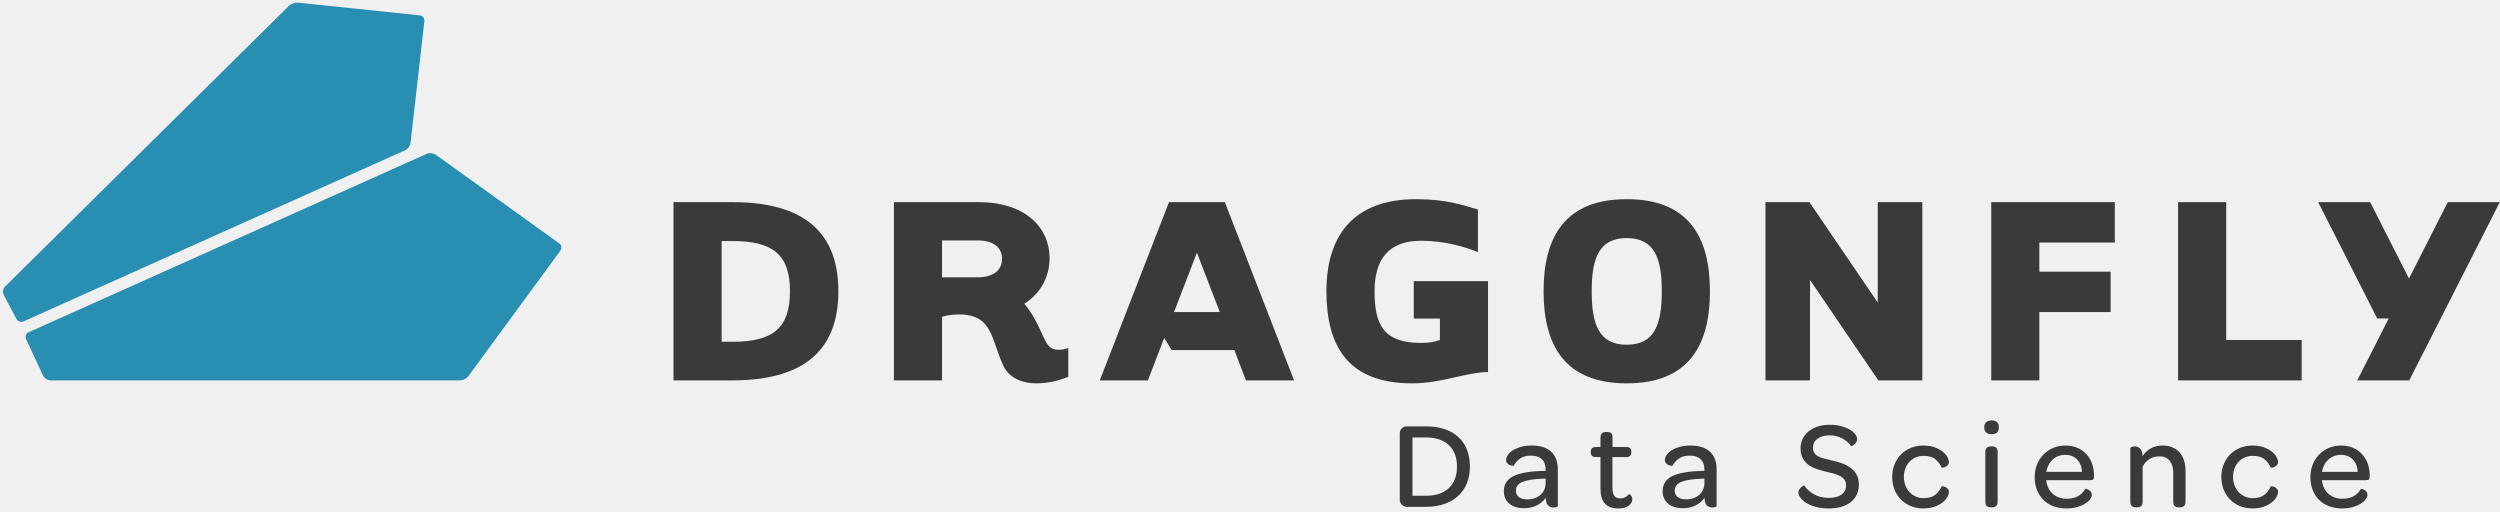
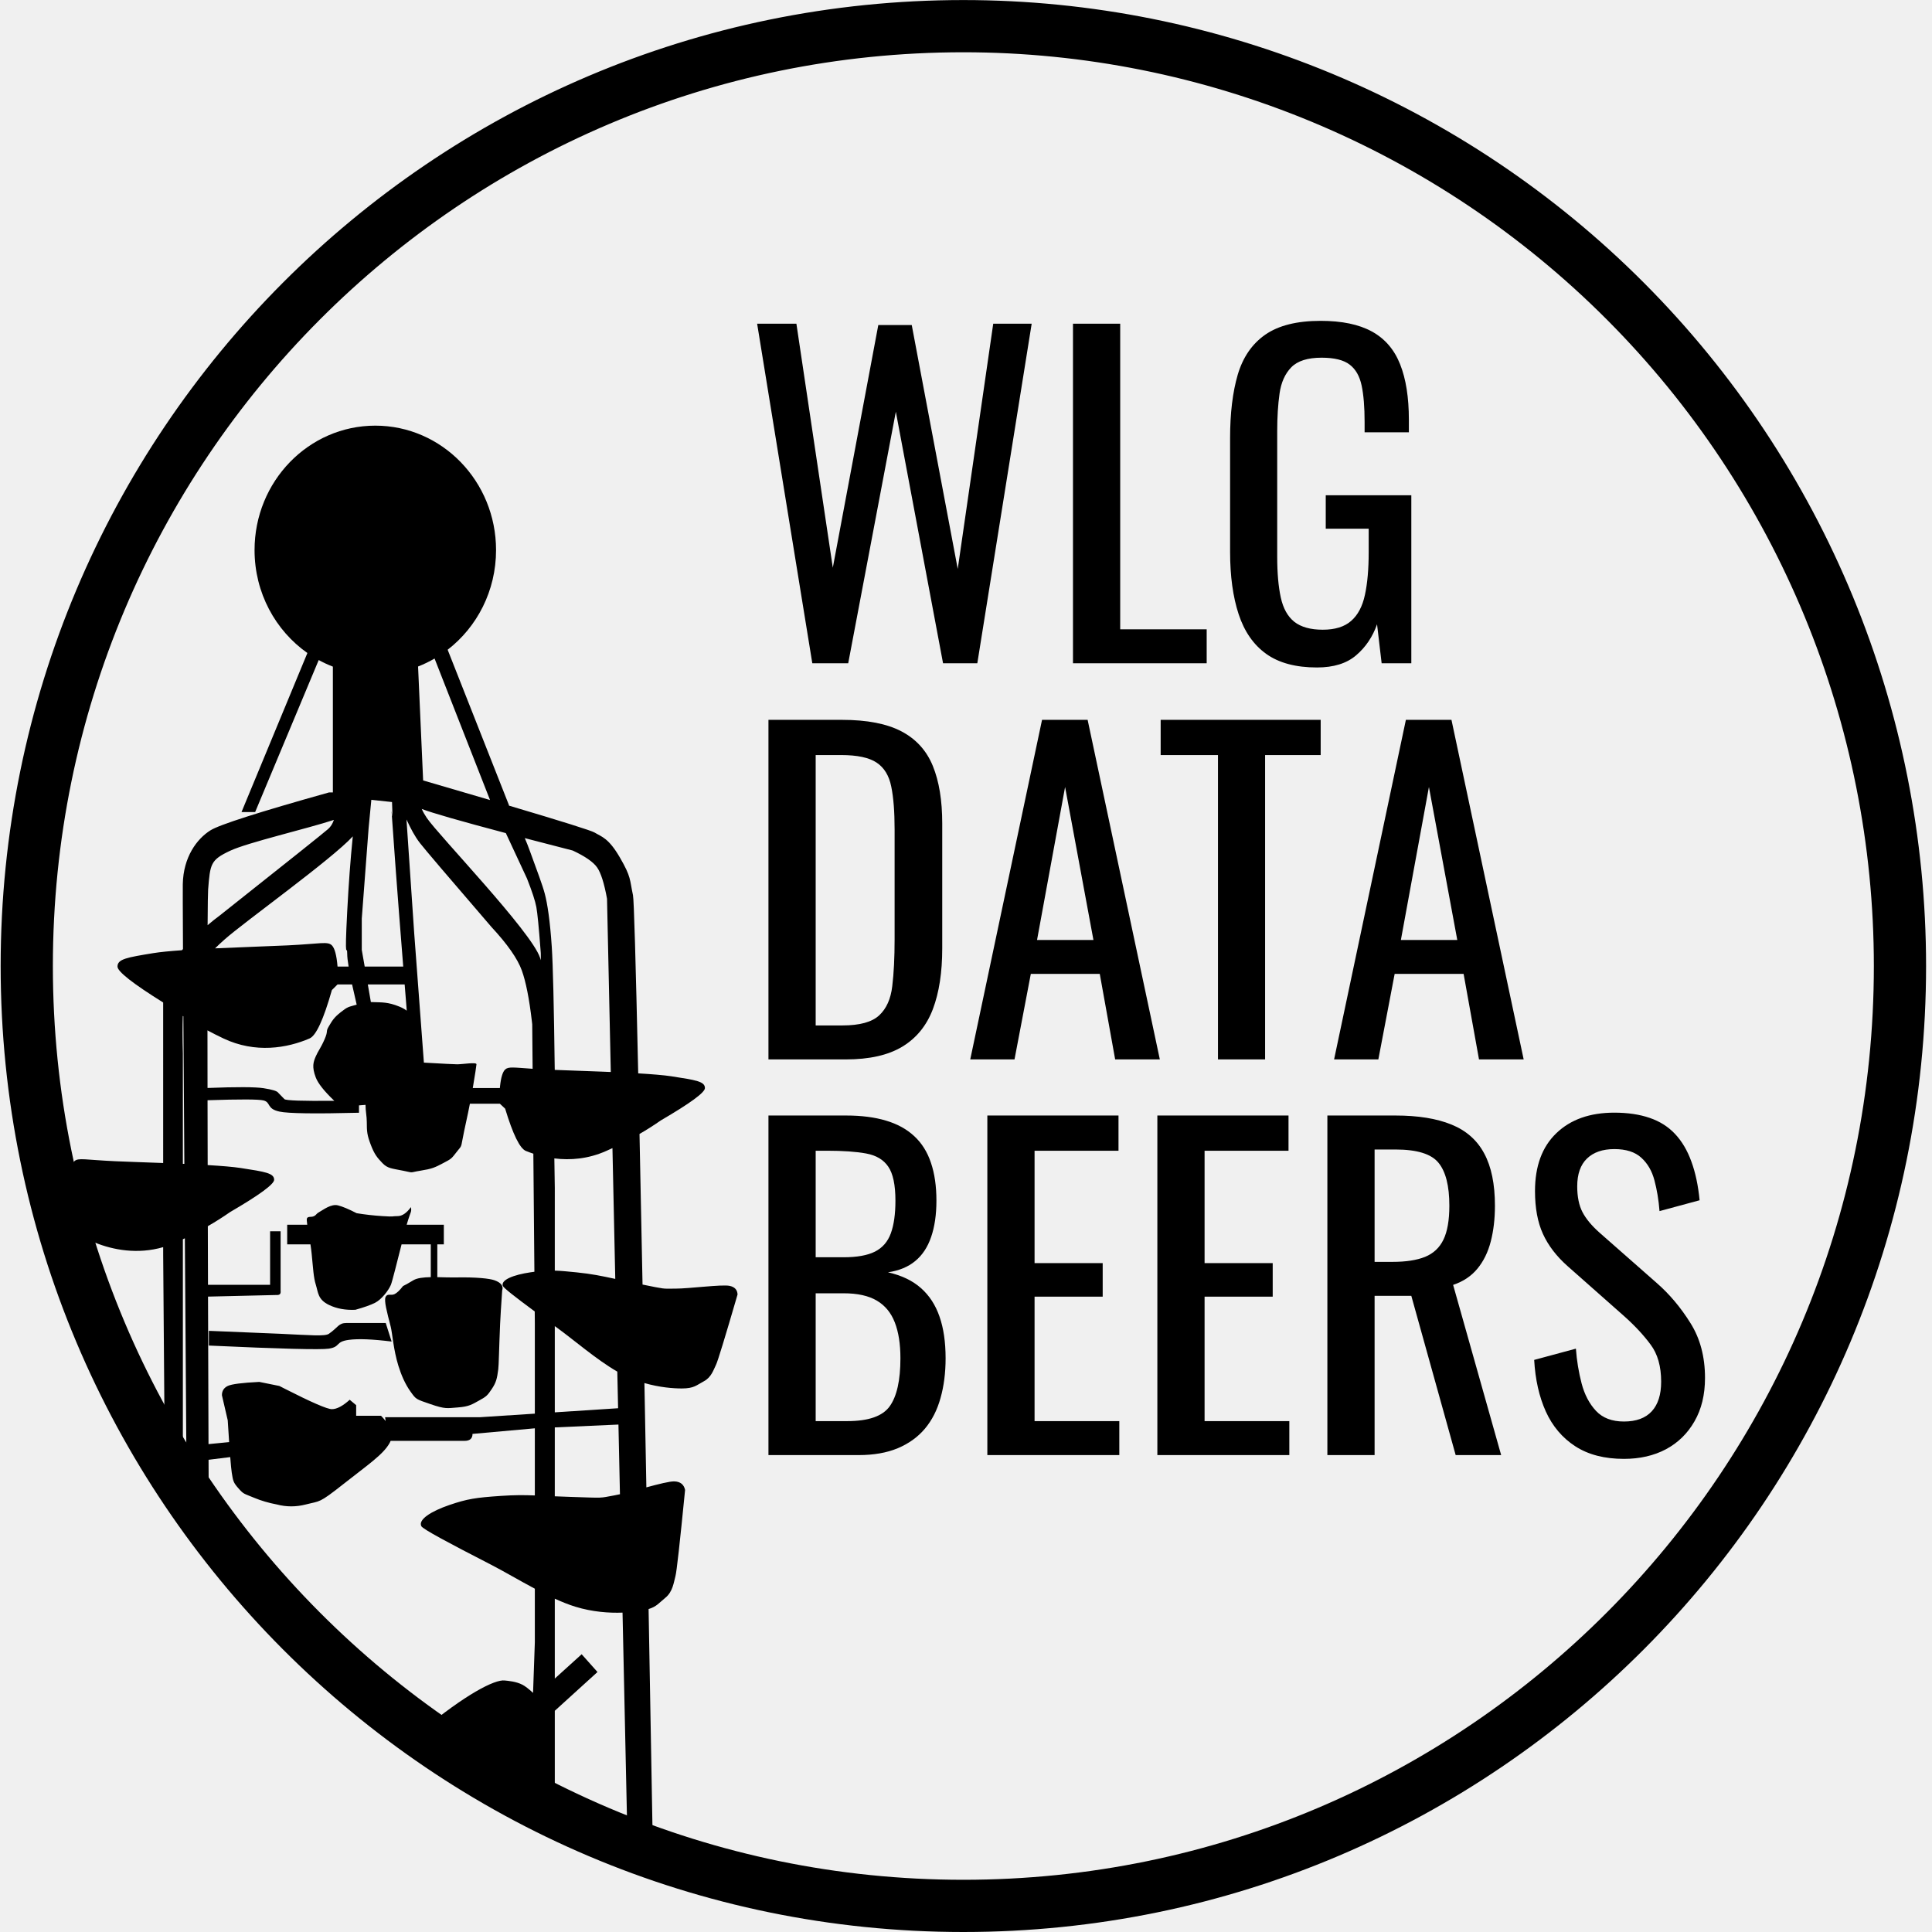
- <svg xmlns="http://www.w3.org/2000/svg" width="699" height="143">
-   <g fill="none" fill-rule="evenodd">
-     <path d="M398.678 138.616c2.758 0 4.896-.711 6.415-2.137 1.518-1.425 2.277-3.436 2.277-6.033 0-2.573-.759-4.572-2.277-5.998-1.519-1.425-3.645-2.137-6.379-2.137h-3.79v16.305h3.754zm-6.727 2.505a1.933 1.933 0 01-.574-1.392v-18.497c0-.602.185-1.088.556-1.459a1.843 1.843 0 011.357-.557h5.492c1.924 0 3.64.256 5.147.766 1.506.51 2.781 1.245 3.824 2.206 1.043.963 1.843 2.134 2.399 3.512.556 1.38.834 2.95.834 4.712 0 1.761-.284 3.338-.852 4.728a9.7 9.7 0 01-2.451 3.547c-1.066.973-2.364 1.72-3.894 2.242-1.53.521-3.256.782-5.18.782h-5.25a1.887 1.887 0 01-1.408-.59zm35.063-1.496c.742 0 1.431-.11 2.069-.33a4.738 4.738 0 001.634-.939 4.303 4.303 0 001.443-3.25v-1.287l-.939.035c-2.457.093-4.3.389-5.528.887-1.229.498-1.842 1.316-1.842 2.45 0 .742.277 1.333.834 1.774.556.441 1.332.66 2.329.66zm5.146-8.309c0-1.275-.354-2.248-1.06-2.921-.708-.672-1.734-1.008-3.077-1.008-1.275 0-2.295.284-3.06.851-.765.569-1.345 1.235-1.738 1.999-.441-.021-.795-.085-1.061-.19a2.009 2.009 0 01-.73-.505c-.22-.23-.331-.557-.331-.972 0-.394.151-.83.452-1.305.301-.474.753-.91 1.357-1.304.602-.394 1.349-.723 2.242-.991.892-.266 1.929-.399 3.112-.399 2.387 0 4.201.579 5.441 1.739 1.24 1.159 1.86 2.803 1.86 4.935v10.258c0 .092-.127.18-.382.26a2.873 2.873 0 01-.869.122c-.604 0-1.102-.191-1.496-.574-.394-.382-.603-1.094-.626-2.137-.625.903-1.46 1.617-2.503 2.137-1.042.521-2.214.782-3.511.782-1.808 0-3.211-.434-4.207-1.302-.997-.87-1.495-2.023-1.495-3.46 0-1.947.922-3.361 2.763-4.243 1.843-.88 4.665-1.354 8.467-1.425h.452v-.347zm14.116-3.512c-.534 0-.916-.109-1.148-.33-.231-.22-.347-.538-.347-.956v-.244c0-.417.116-.735.347-.956.232-.22.614-.329 1.148-.329h1.217v-2.574c0-.602.138-1.026.417-1.268.278-.245.649-.366 1.112-.366h.348c.464 0 .829.11 1.095.33.266.221.4.655.4 1.304v2.574h3.79c.533 0 .91.104 1.13.313.22.207.33.52.33.937v.244c0 .441-.116.771-.348.991-.232.221-.614.33-1.147.33h-3.789v8.448c0 1.043.167 1.821.504 2.331.335.51.909.764 1.72.764.534 0 .997-.11 1.391-.33.394-.22.719-.505.974-.852.023-.023.087-.011.191.034.104.047.214.128.331.244.115.116.219.273.313.47.091.197.138.434.138.712 0 .649-.336 1.235-1.008 1.756-.673.522-1.634.783-2.886.783-1.738 0-3.007-.47-3.806-1.409-.801-.939-1.2-2.312-1.2-4.119v-8.832h-1.217m25.137 11.821c.741 0 1.431-.11 2.068-.33a4.729 4.729 0 001.634-.939 4.302 4.302 0 001.443-3.25v-1.287l-.939.035c-2.457.093-4.299.389-5.527.887-1.229.498-1.843 1.316-1.843 2.45 0 .742.278 1.333.834 1.774.556.441 1.333.66 2.33.66zm5.145-8.309c0-1.275-.353-2.248-1.06-2.921-.707-.672-1.733-1.008-3.077-1.008-1.275 0-2.294.284-3.059.851-.765.569-1.345 1.235-1.739 1.999-.441-.021-.794-.085-1.06-.19a1.992 1.992 0 01-.73-.505c-.221-.23-.331-.557-.331-.972 0-.394.151-.83.452-1.305.301-.474.753-.91 1.356-1.304.603-.394 1.35-.723 2.243-.991.892-.266 1.929-.399 3.111-.399 2.387 0 4.202.579 5.442 1.739 1.239 1.159 1.86 2.803 1.86 4.935v10.258c0 .092-.128.18-.383.26a2.868 2.868 0 01-.869.122c-.603 0-1.101-.191-1.495-.574-.395-.382-.603-1.094-.626-2.137-.625.903-1.46 1.617-2.503 2.137-1.043.521-2.214.782-3.512.782-1.808 0-3.211-.434-4.207-1.302-.996-.87-1.494-2.023-1.494-3.46 0-1.947.921-3.361 2.763-4.243 1.843-.88 4.665-1.354 8.467-1.425h.451v-.347zm34.732 10.848c-1.343 0-2.542-.146-3.597-.436-1.055-.289-1.942-.66-2.66-1.112-.719-.451-1.263-.939-1.634-1.461-.371-.52-.556-1.013-.556-1.478 0-.299.08-.572.243-.816.162-.244.342-.452.539-.626.197-.173.382-.306.556-.4.174-.091.273-.115.296-.069.648.951 1.552 1.762 2.712 2.433 1.158.673 2.515 1.008 4.067 1.008 1.575 0 2.787-.306 3.635-.92.845-.615 1.269-1.478 1.269-2.59 0-.626-.151-1.148-.454-1.565-.3-.418-.711-.764-1.232-1.044a8.807 8.807 0 00-1.808-.695 46.067 46.067 0 00-2.14-.521 35.43 35.43 0 01-2.573-.731 7.936 7.936 0 01-2.276-1.146 5.73 5.73 0 01-1.618-1.861c-.416-.752-.625-1.697-.625-2.832 0-.951.196-1.826.591-2.626a6.127 6.127 0 011.668-2.07c.719-.579 1.57-1.03 2.556-1.354.985-.325 2.082-.488 3.287-.488 1.252 0 2.356.134 3.318.4.963.268 1.767.597 2.417.991.649.394 1.141.823 1.477 1.286.337.464.505.904.505 1.321 0 .325-.081.614-.242.87-.165.256-.35.47-.559.643a2.727 2.727 0 01-.572.382c-.175.082-.273.111-.296.088-.603-.857-1.424-1.577-2.467-2.156-1.044-.579-2.225-.869-3.548-.869-1.413 0-2.544.312-3.389.938-.847.626-1.269 1.46-1.269 2.504 0 .626.133 1.129.4 1.513a2.99 2.99 0 001.094.937c.464.244 1.02.448 1.67.609.649.162 1.366.337 2.154.522a22.65 22.65 0 012.783.799 9.51 9.51 0 012.4 1.252 6.046 6.046 0 011.686 1.895c.428.753.643 1.675.643 2.764 0 2.086-.747 3.726-2.245 4.92-1.494 1.194-3.561 1.791-6.206 1.791m26.46 0c-1.252 0-2.412-.22-3.477-.661a8.35 8.35 0 01-2.763-1.826c-.778-.776-1.38-1.708-1.809-2.799-.43-1.089-.643-2.27-.643-3.546 0-1.274.22-2.445.661-3.512a8.508 8.508 0 011.807-2.763 8.2 8.2 0 012.747-1.826c1.065-.439 2.225-.66 3.477-.66 1.252 0 2.324.168 3.216.503.892.337 1.634.743 2.224 1.217.593.476 1.027.98 1.305 1.513.277.533.417.996.417 1.39 0 .348-.104.633-.313.853a2.276 2.276 0 01-.678.503 2.085 2.085 0 01-.695.209c-.221.024-.342.012-.365-.035a5.986 5.986 0 00-1.739-2.329c-.764-.626-1.866-.939-3.303-.939-.788 0-1.518.146-2.19.435a5.117 5.117 0 00-1.738 1.217 5.728 5.728 0 00-1.148 1.86 6.502 6.502 0 00-.417 2.364c0 .859.139 1.651.417 2.382.278.73.662 1.356 1.148 1.878a5.316 5.316 0 003.928 1.686c1.413 0 2.509-.313 3.286-.939a5.924 5.924 0 001.756-2.329c.023-.047.144-.058.365-.036.22.024.453.088.695.192.244.105.469.273.678.503.209.233.313.534.313.904 0 .372-.14.825-.417 1.357-.278.533-.712 1.038-1.305 1.512-.59.475-1.337.882-2.241 1.217-.904.337-1.971.505-3.199.505m17.783-.661c-.29-.231-.434-.66-.434-1.286v-13.734c0-.626.144-1.06.434-1.304.289-.243.666-.365 1.131-.365h.346c.465 0 .835.116 1.113.348.279.232.417.673.417 1.321v13.734c0 .626-.138 1.055-.417 1.286-.278.232-.648.348-1.113.348h-.346c-.465 0-.842-.116-1.131-.348zm1.304-20.096c-.65 0-1.153-.168-1.513-.505-.36-.334-.538-.804-.538-1.408 0-.626.178-1.106.538-1.442.36-.337.875-.505 1.548-.505 1.343 0 2.016.649 2.016 1.947 0 1.276-.685 1.913-2.051 1.913zm25.312 10.535c-.094-1.461-.557-2.62-1.392-3.477-.834-.858-1.947-1.287-3.337-1.287-.695 0-1.339.116-1.93.348a5.014 5.014 0 00-1.582.992 5.503 5.503 0 00-1.148 1.511 6.401 6.401 0 00-.626 1.913h10.015zm-9.458 4.433a5.295 5.295 0 001.182 1.634 5.324 5.324 0 001.738 1.06 6.115 6.115 0 002.191.382c.742 0 1.39-.074 1.947-.225a5.592 5.592 0 001.461-.61c.418-.254.776-.55 1.077-.886.301-.335.557-.689.766-1.061.022-.021.126-.01.313.036.185.047.387.128.607.244.221.116.423.289.61.52.185.232.277.533.277.905 0 .37-.156.776-.469 1.217-.313.441-.778.851-1.39 1.233-.615.382-1.363.702-2.244.956-.88.256-1.889.384-3.024.384-1.321 0-2.527-.209-3.616-.626-1.089-.417-2.016-1.008-2.782-1.774-.764-.764-1.361-1.686-1.791-2.763-.429-1.079-.642-2.267-.642-3.564 0-1.274.213-2.452.642-3.529a8.48 8.48 0 011.791-2.799 8.37 8.37 0 012.713-1.86c1.043-.452 2.177-.678 3.406-.678 1.205 0 2.3.202 3.287.608a7.283 7.283 0 012.537 1.721 7.67 7.67 0 011.634 2.659c.382 1.032.574 2.175.574 3.425v.279c0 .37-.075.631-.225.781-.152.152-.424.227-.818.227h-12.309c.071.764.256 1.466.557 2.104zm26.354-8.849a6.77 6.77 0 012.26-2.139c.928-.543 2.028-.816 3.304-.816 1.112 0 2.073.18 2.884.539a5.49 5.49 0 012.018 1.494 6.237 6.237 0 011.182 2.26c.254.87.382 1.826.382 2.87v8.483c0 .626-.145 1.055-.435 1.286-.289.232-.654.348-1.095.348h-.382c-.465 0-.835-.116-1.113-.348-.277-.231-.417-.66-.417-1.286v-8.066c0-1.414-.337-2.528-1.008-3.339-.673-.811-1.622-1.217-2.851-1.217-1.112 0-2.07.268-2.869.8a5.143 5.143 0 00-1.824 2.122v9.7c0 .626-.147 1.055-.436 1.286-.29.232-.655.348-1.094.348h-.384c-.463 0-.835-.116-1.112-.348-.278-.231-.418-.66-.418-1.286v-15.02c0-.047.123-.123.366-.227.244-.104.538-.156.887-.156.509 0 .984.18 1.425.54.441.358.683 1.083.73 2.172m30.735 14.638c-1.252 0-2.412-.22-3.477-.661a8.35 8.35 0 01-2.763-1.826c-.778-.776-1.38-1.708-1.809-2.799-.43-1.089-.643-2.27-.643-3.546 0-1.274.22-2.445.661-3.512a8.508 8.508 0 011.807-2.763 8.2 8.2 0 012.747-1.826c1.065-.439 2.225-.66 3.477-.66 1.252 0 2.324.168 3.216.503.892.337 1.634.743 2.225 1.217.592.476 1.026.98 1.304 1.513.277.533.417.996.417 1.39 0 .348-.104.633-.313.853a2.276 2.276 0 01-.678.503 2.085 2.085 0 01-.695.209c-.221.024-.342.012-.365-.035a5.986 5.986 0 00-1.739-2.329c-.764-.626-1.866-.939-3.303-.939-.788 0-1.518.146-2.19.435a5.117 5.117 0 00-1.738 1.217 5.728 5.728 0 00-1.148 1.86 6.502 6.502 0 00-.417 2.364c0 .859.139 1.651.417 2.382.278.73.662 1.356 1.148 1.878a5.316 5.316 0 003.928 1.686c1.413 0 2.509-.313 3.286-.939a5.924 5.924 0 001.756-2.329c.023-.047.144-.058.365-.036.22.024.453.088.695.192.244.105.469.273.678.503.209.233.313.534.313.904 0 .372-.14.825-.417 1.357-.278.533-.712 1.038-1.304 1.512-.591.475-1.338.882-2.242 1.217-.904.337-1.971.505-3.199.505m29.448-10.222c-.094-1.461-.557-2.62-1.391-3.477-.835-.858-1.947-1.287-3.337-1.287-.695 0-1.34.116-1.931.348a5.025 5.025 0 00-1.582.992 5.48 5.48 0 00-1.147 1.511 6.373 6.373 0 00-.626 1.913h10.014zm-9.457 4.433a5.293 5.293 0 001.181 1.634 5.324 5.324 0 001.738 1.06 6.12 6.12 0 002.192.382c.742 0 1.39-.074 1.947-.225a5.585 5.585 0 001.46-.61c.418-.254.776-.55 1.077-.886a5.85 5.85 0 00.766-1.061c.022-.021.126-.01.313.036.185.047.387.128.608.244.22.116.422.289.609.52.185.232.278.533.278.905 0 .37-.157.776-.47 1.217-.313.441-.777.851-1.39 1.233-.614.382-1.363.702-2.243.956-.88.256-1.89.384-3.024.384-1.321 0-2.528-.209-3.617-.626-1.089-.417-2.016-1.008-2.782-1.774-.764-.764-1.361-1.686-1.79-2.763-.429-1.079-.643-2.267-.643-3.564 0-1.274.214-2.452.643-3.529a8.462 8.462 0 011.79-2.799 8.38 8.38 0 012.713-1.86c1.043-.452 2.178-.678 3.406-.678 1.205 0 2.301.202 3.287.608a7.297 7.297 0 012.538 1.721 7.67 7.67 0 011.634 2.659c.382 1.032.574 2.175.574 3.425v.279c0 .37-.076.631-.226.781-.151.152-.424.227-.818.227h-12.308a6.2 6.2 0 00.557 2.104zM201.768 95.557h3.073c11.296 0 16.031-3.821 16.031-14.12 0-10.217-4.735-14.038-16.031-14.038h-3.073v28.158zm-13.456-39.039h16.529c22.842 0 29.57 11.13 29.57 24.919 0 13.787-6.728 24.917-29.57 24.917h-16.529V56.518zm75.083 10.715v10.3h9.967c4.486 0 6.811-2.077 6.811-5.15 0-3.156-2.325-5.15-6.811-5.15h-9.967zm28.241 26.745c1.079 2.326 1.827 3.821 4.402 3.821a7.53 7.53 0 002.658-.498v8.057c-1.827.747-4.984 1.827-9.054 1.827-3.987 0-7.558-1.661-9.053-4.818-3.572-7.558-2.907-14.452-12.542-14.452-2.243 0-3.904.415-4.652.664v17.775h-13.456V56.518h23.673c13.206 0 19.851 7.226 19.851 15.616 0 5.067-2.326 9.801-7.06 12.791 2.076 2.409 3.654 5.482 5.233 9.053zm49.417-6.727l-6.395-16.612-6.396 16.612h12.791zm-15.526 7.207l-4.574 11.896h-13.456l19.353-49.836h15.615l19.353 49.836h-13.456l-3.239-8.472h-17.537l-2.059-3.424zm45.342-13.021c0-15.284 7.309-25.749 25.084-25.749 8.305 0 13.206 1.661 17.276 2.907v11.877c-3.405-1.328-8.971-3.156-15.947-3.156-8.888 0-12.958 5.067-12.958 14.121 0 9.219 2.409 14.452 13.041 14.452 1.993 0 3.987-.332 5.232-.831v-5.98h-7.309V78.613h20.765v25.416c-5.98 0-12.874 3.156-21.263 3.156-17.858 0-23.921-10.383-23.921-25.748m83.97-14.868c-7.808 0-9.801 5.731-9.801 14.868 0 9.219 1.993 14.95 9.801 14.95 7.807 0 9.801-5.731 9.801-14.95 0-9.137-1.994-14.868-9.801-14.868zm0 40.616c-17.193 0-23.257-10.466-23.257-25.748 0-15.284 6.064-25.749 23.257-25.749 17.194 0 23.257 10.465 23.257 25.749 0 15.282-6.063 25.748-23.257 25.748zm51.245-.831h-12.459V56.518h12.293l19.103 28.075V56.518h12.46v49.836h-12.293L506.084 78.28v28.074m64.119 0h-13.455V56.518H591.3v11.297h-21.097v8.14h19.935v11.296h-19.935v19.103m73.339-11.296v11.296H608.99V56.518h13.456v38.54h21.096m40.863-38.54l-10.854 21.373-10.855-21.373H648.16l16.517 32.521h3.212l-8.795 17.315h14.536l25.311-49.836h-14.536" fill="#3A3B39" />
-     <path d="M121.84 43.261c-.652-.468-1.785-.583-2.517-.255L8.009 92.891a1.438 1.438 0 00-.716 1.92l4.756 10.221c.339.727 1.273 1.323 2.075 1.323l114.511-.004c.802 0 1.847-.529 2.322-1.177l25.727-35.098a1.447 1.447 0 00-.323-2.028L121.84 43.261M83.278.743c-.798-.083-1.918.31-2.489.875L1.394 80.143c-.57.565-.73 1.607-.355 2.316l3.543 6.703a1.583 1.583 0 002.013.693l106.694-47.852c.733-.328 1.406-1.249 1.496-2.047l3.867-34.054a1.447 1.447 0 00-1.287-1.601L83.278.743" fill="#288EB2" />
+ <svg xmlns="http://www.w3.org/2000/svg" xmlns:xlink="http://www.w3.org/1999/xlink" width="296px" height="296px" viewBox="0 0 296 296" version="1.1">
+   <defs>
+     <path d="M53.5,61.213 C63.717,61.213 72,69.749 72,80.279 C72,86.524 69.086,92.068 64.584,95.546 L64.584,95.546 L74,119.415 L73.929,119.415 C82.21,121.872 86.598,123.252 87.095,123.553 C88.178,124.21 89.227,124.37 90.979,127.389 C92.731,130.408 92.454,130.713 92.978,133.149 C93.126,133.838 93.393,142.937 93.779,160.449 C95.885,160.573 97.711,160.721 98.87,160.899 C102.644,161.481 104,161.688 104,162.702 C104,163.378 101.751,165.028 97.253,167.651 C96.206,168.381 95.115,169.076 93.978,169.734 C94.12,176.489 94.274,184.179 94.443,192.807 C97.96,193.52 97.499,193.441 99.175,193.431 L99.175,193.431 L99.451,193.431 C101.605,193.431 106.602,192.756 107.778,193.004 C108.563,193.169 108.97,193.611 109,194.328 C107.061,200.978 105.964,204.561 105.708,205.076 C105.325,205.848 104.994,207.014 103.844,207.621 C102.695,208.228 102.351,208.725 100.455,208.725 C99.133,208.725 97.035,208.563 94.731,207.896 C94.827,212.964 94.926,218.29 95.029,223.877 C96.892,223.377 98.635,222.933 99.327,222.962 C100.236,223 100.781,223.435 100.961,224.267 C100.159,232.412 99.668,236.81 99.489,237.462 C99.219,238.439 99.088,239.865 97.93,240.801 C96.985,241.565 96.623,242.137 95.37,242.522 C95.568,253.509 95.778,265.323 96,277.965 L96,277.965 L92.134,277.965 L91.378,243.069 C89.322,243.144 86.77,242.969 84.149,242.163 C83.149,241.856 82.086,241.428 80.999,240.931 L80.999,240.931 L81,253.171 L85.115,249.445 L87.541,252.167 L81,258.108 L81,271.455 C81.208,272.29 81.418,273.124 81.616,273.912 C74.165,270.326 67.071,266.114 60.4,261.342 L60.687,261.101 C67.255,255.635 71.777,253.285 73.317,253.464 C73.918,253.534 75.065,253.608 76.061,254.127 C76.448,254.329 76.984,254.741 77.669,255.363 L77.669,255.363 L77.941,247.627 L77.941,239.404 C75.516,238.115 73.151,236.713 71.261,235.742 C64.628,232.334 60.79,230.276 60.557,229.834 C60.022,228.815 62.076,227.527 64.83,226.587 C67.584,225.646 68.884,225.445 72.732,225.186 C74.85,225.044 76.227,225.051 77.941,225.115 L77.941,225.115 L77.942,214.83 L68.393,215.687 C68.393,216.397 67.987,216.753 67.174,216.753 L67.174,216.753 L55.849,216.753 C55.809,216.858 55.761,216.961 55.705,217.063 C54.718,218.848 52.38,220.399 48.587,223.392 C44.794,226.385 45.098,225.921 42.852,226.499 C41.355,226.884 39.879,226.884 38.422,226.499 C37.172,226.265 36.009,225.923 34.933,225.473 C33.319,224.798 33.352,224.948 32.544,224.04 C31.735,223.131 31.705,222.874 31.507,221.623 C31.445,221.232 31.367,220.438 31.273,219.24 L31.273,219.24 L27.954,219.652 C27.966,222.79 27.977,226.012 27.99,229.319 C26.825,227.737 25.693,226.128 24.594,224.495 C24.491,209.838 24.399,196.913 24.322,185.718 C24.22,185.767 24.119,185.815 24.017,185.863 L24.017,185.863 L24.015,221.86 L24.042,223.669 C23.083,222.222 22.149,220.757 21.241,219.274 L21,188.197 L20.999,187.074 C17.076,188.212 13.321,187.501 10.572,186.386 C9.646,186.01 8.586,183.848 7.392,179.901 L7.392,179.901 L6.583,179.148 L4.404,179.149 C4.205,178.353 4.013,177.554 3.827,176.752 L6.583,176.751 L6.61,176.474 C6.752,175.121 7.013,174.266 7.392,173.909 C7.998,173.339 9.052,173.701 13.65,173.909 C15.424,173.99 18.129,174.076 20.999,174.185 L20.999,174.185 L20.998,149.59 C16.333,146.68 14,144.845 14,144.086 C14,142.926 15.455,142.69 19.506,142.025 C20.543,141.855 22.077,141.71 23.87,141.584 C23.924,141.524 23.978,141.464 24.033,141.404 L24.033,141.404 L24.035,141.376 C24.003,135.407 23.993,132.104 24.005,131.468 C24.083,127.321 26.158,124.522 28.241,123.217 C29.629,122.348 35.686,120.411 46.41,117.408 L46.41,117.408 L47,117.408 L46.999,98.134 C46.252,97.845 45.527,97.508 44.829,97.126 L44.829,97.126 L35.09,120.418 L33,120.418 L43.096,96.047 C38.209,92.615 35,86.833 35,80.279 C35,69.749 43.283,61.213 53.5,61.213 Z M90.752,214.255 L81,214.692 L80.998,225.247 C81.707,225.277 82.498,225.308 83.4,225.337 C88.818,225.513 87.719,225.533 90.122,225.107 C90.378,225.062 90.667,225.002 90.982,224.93 L90.982,224.93 L90.752,214.255 Z M36.369,164.597 C35.628,164.411 32.771,164.401 27.798,164.567 C27.803,167.656 27.81,170.966 27.818,174.5 C29.908,174.624 31.718,174.77 32.87,174.948 C36.644,175.529 38,175.737 38,176.751 C38,177.427 35.751,179.077 31.253,181.7 C30.165,182.459 29.028,183.18 27.841,183.863 C27.848,186.736 27.857,189.728 27.866,192.841 L27.866,192.841 L37.382,192.843 L37.382,184.641 L38.992,184.641 L38.992,193.77 L39,193.883 C39.004,194.062 38.963,194.194 38.879,194.277 C38.777,194.378 38.601,194.421 38.349,194.406 L38.349,194.406 L27.871,194.652 C27.892,201.605 27.917,209.138 27.946,217.252 L27.946,217.252 L31.106,216.942 C31.04,215.971 30.968,214.858 30.89,213.602 L30.89,213.602 L30,209.762 C30,209.101 30.297,208.629 30.89,208.343 C31.483,208.057 33.096,207.85 35.727,207.721 L35.727,207.721 L38.801,208.343 C39.178,208.536 39.457,208.679 39.638,208.771 C43.731,210.855 46.133,211.897 46.845,211.897 C47.604,211.897 48.515,211.416 49.578,210.456 L49.578,210.456 L50.567,211.283 L50.567,212.91 L54.38,212.91 C54.649,213.185 54.884,213.455 55.086,213.718 L55.086,213.718 L55,213.127 L69.579,213.127 L77.942,212.583 L77.941,198.638 L77.926,196.925 C74.858,194.66 73.133,193.305 73.032,193.004 C72.722,192.079 74.704,191.311 77.241,190.935 C77.462,190.902 77.672,190.873 77.874,190.846 L77.874,190.846 L77.714,172.755 C77.317,172.625 76.936,172.484 76.572,172.337 C75.646,171.961 74.586,169.799 73.392,165.853 L73.392,165.853 L72.583,165.099 L67.992,165.099 C67.819,165.991 67.625,166.933 67.413,167.889 C66.444,172.259 66.965,171.22 66.044,172.388 C65.123,173.556 65.241,173.494 63.913,174.194 C62.585,174.893 62.2,175.074 60.393,175.365 C58.587,175.656 59.542,175.725 57.758,175.365 C55.973,175.005 55.382,175.019 54.589,174.194 C53.797,173.369 53.364,172.855 52.804,171.381 C52.245,169.907 52.195,169.394 52.195,167.889 C52.195,167.003 52.003,166.246 52,165.275 L52,165.275 L51,165.354 L51,166.483 C44.223,166.654 40.162,166.595 38.818,166.306 C36.802,165.873 37.539,164.892 36.369,164.597 Z M80.999,199.173 L81,212.384 L90.698,211.755 L90.576,206.145 C87.429,204.336 83.942,201.31 81.435,199.49 C81.288,199.383 81.143,199.277 80.999,199.173 L80.999,199.173 Z M44.964,181.665 C45.52,181.364 46.731,180.407 47.783,180.674 C48.485,180.851 49.438,181.251 50.642,181.873 C51.903,182.082 53.218,182.231 54.589,182.319 C56.645,182.452 55.883,182.319 56.918,182.319 C57.608,182.319 58.287,181.861 58.955,180.944 C59.015,181.193 59.015,181.433 58.955,181.665 C58.932,181.756 58.619,182.547 58.308,183.638 L58.308,183.638 L64,183.638 L64,186.648 L63,186.648 L63,191.67 C63.971,191.686 64.924,191.735 65.618,191.719 C69.058,191.639 71.052,191.9 71.737,192.141 C72.765,192.503 73.165,193.027 72.938,193.716 C72.77,196.141 72.665,197.845 72.622,198.827 C72.45,202.804 72.426,205.118 72.338,205.797 C72.155,207.192 72.023,207.791 71.355,208.793 C70.687,209.795 70.528,209.956 69.431,210.557 C68.335,211.157 67.888,211.499 66.174,211.63 C64.46,211.761 64.246,211.91 61.96,211.129 C59.674,210.347 59.755,210.396 58.908,209.222 C58.062,208.049 57.469,206.637 57.038,205.253 C56.277,202.807 56.105,200.205 55.859,199.251 C55.282,197.008 54.8,195.248 55.084,194.687 C55.367,194.126 55.879,194.534 56.437,194.276 C56.808,194.105 57.245,193.69 57.747,193.034 C57.987,192.934 58.518,192.637 59.34,192.141 C59.906,191.8 60.911,191.691 61.999,191.67 L61.999,191.67 L62,186.648 L57.525,186.648 C56.821,189.415 56.081,192.392 55.887,192.849 C55.519,193.716 54.462,195.093 53.462,195.6 C52.796,195.937 51.791,196.294 50.447,196.671 C48.937,196.742 47.598,196.499 46.429,195.941 C44.675,195.104 44.758,194.012 44.392,192.849 C44.027,191.687 43.989,190.46 43.748,188.08 C43.701,187.609 43.636,187.125 43.565,186.648 L43.565,186.648 L40,186.648 L40,183.638 L43.073,183.637 C42.998,183.114 42.971,182.751 43.038,182.641 C43.242,182.305 43.699,182.538 44.114,182.319 C44.53,182.1 44.408,181.965 44.964,181.665 Z M55.095,198.69 L56,201.537 C53.062,201.172 50.878,201.086 49.448,201.279 C47.302,201.569 48.236,202.333 46.385,202.624 C45.15,202.817 39.022,202.66 28,202.152 L28,202.152 L28,199.896 C33.472,200.113 37.149,200.265 39.031,200.352 C43.498,200.56 45.787,200.767 46.385,200.352 C47.848,199.337 47.848,198.69 49.126,198.69 L49.126,198.69 L55.095,198.69 Z M89.833,171.901 C89.517,172.049 89.199,172.194 88.878,172.337 C86.117,173.567 83.372,173.784 80.931,173.478 C80.952,174.917 80.975,176.428 81,178.011 L81,178.011 L80.999,190.671 C81.896,190.699 82.918,190.789 84.323,190.935 C86.733,191.186 88.027,191.461 90.265,191.94 L90.265,191.94 Z M24.006,151.651 C23.951,153.213 23.954,155.139 24.015,157.43 L24.015,157.43 L24.016,174.308 C24.092,174.311 24.167,174.315 24.243,174.314 C24.182,165.388 24.133,157.853 24.095,151.71 C24.079,151.7 24.064,151.69 24.048,151.679 L24.048,151.679 Z M49.942,146.824 L47.715,146.825 L46.848,147.686 C45.567,152.197 44.429,154.667 43.435,155.097 C40.017,156.574 35.147,157.43 30.228,155.097 C29.396,154.702 28.582,154.292 27.786,153.865 C27.787,156.554 27.79,159.494 27.796,162.688 C32.243,162.513 35.101,162.524 36.369,162.72 C37.712,162.928 38.461,163.158 38.618,163.411 C38.995,163.795 39.314,164.123 39.576,164.395 C39.788,164.615 42.335,164.701 47.215,164.653 C45.669,163.178 44.722,161.983 44.375,161.068 C43.751,159.421 44.016,158.692 44.375,157.854 C44.735,157.015 45.144,156.575 45.734,155.217 C46.325,153.858 45.856,154.122 46.371,153.26 C46.887,152.399 47.124,151.925 48.219,151.065 C49.315,150.205 49.358,150.293 50.607,149.934 C50.622,149.93 50.636,149.926 50.646,149.922 C50.373,148.771 50.138,147.738 49.942,146.824 L49.942,146.824 Z M58.281,121.619 L58.281,121.619 L59.455,138.906 L60.944,158.803 C63.945,158.975 65.645,159.061 66.044,159.061 C66.885,159.061 69.032,158.691 69,159.061 C68.981,159.272 68.782,160.7 68.433,162.702 L68.433,162.702 L72.583,162.702 L72.61,162.425 C72.752,161.072 73.013,160.217 73.392,159.861 C73.895,159.387 74.707,159.556 77.601,159.747 L77.601,159.747 L77.542,152.938 L77.485,152.439 C77.08,148.986 76.568,146.4 75.947,144.682 C75.297,142.882 73.745,140.661 71.291,138.019 C64.71,130.379 61.06,126.094 60.342,125.166 C59.525,124.109 58.951,122.988 58.281,121.561 L58.281,121.561 Z M76.403,124.405 C76.667,125.013 76.94,125.708 77.222,126.49 C78.334,129.571 79.098,131.52 79.479,132.98 C79.861,134.44 80.27,137.004 80.54,141.118 C80.716,143.803 80.867,150.069 80.992,159.916 L80.992,159.916 L81.122,159.922 C83.113,159.998 85.717,160.084 88.359,160.19 L89.579,160.24 L89.002,133.696 C88.567,131.31 88.057,129.704 87.47,128.88 C86.883,128.055 85.643,127.199 83.749,126.31 C81.228,125.663 78.907,125.062 76.787,124.507 L76.787,124.507 Z M57.997,146.825 L52.353,146.825 L52.821,149.522 C52.923,149.524 53.035,149.528 53.158,149.534 C54.431,149.59 55.394,149.485 57.194,150.223 C57.664,150.416 58.036,150.624 58.312,150.847 L58.312,150.847 L58.281,150.351 C58.183,149.136 58.088,147.961 57.997,146.825 L57.997,146.825 Z M52.891,118.539 L52.478,122.835 L51.427,136.739 L51.427,141.532 L51.874,144.085 L57.778,144.085 C57.286,137.908 56.908,133.031 56.646,129.455 C56.584,128.597 56.521,127.737 56.459,126.875 C55.6,114.951 56.236,123.591 56.107,120.181 C56.088,119.679 56.073,119.246 56.062,118.881 L56.062,118.881 L52.891,118.539 Z M50.054,124.137 C46.821,127.663 33.47,137.221 30.427,139.919 C29.898,140.388 29.404,140.848 28.947,141.297 C33.147,141.1 37.554,140.963 40.132,140.838 C45.066,140.6 46.198,140.186 46.848,140.838 C47.281,141.273 47.571,142.355 47.715,144.086 L47.715,144.086 L49.409,144.084 C49.268,143.228 49.197,142.589 49.197,142.165 C49.197,140.422 48.754,144.111 49.197,135.613 C49.415,131.439 49.693,127.678 50.032,124.331 L50.032,124.331 Z M60.617,119.939 C60.802,120.368 61.06,120.827 61.391,121.315 C63.196,123.978 77.399,138.705 78.739,142.731 C78.782,142.861 78.825,142.988 78.866,143.114 L78.866,143.114 L78.853,142.03 L78.823,141.633 C78.558,138.109 78.341,135.893 78.175,134.985 C78.002,134.042 77.523,132.578 76.738,130.593 L76.738,130.593 L73.5,123.641 C66.491,121.781 62.206,120.552 60.646,119.951 L60.646,119.951 Z M47.149,121.617 C43.197,122.929 33.957,125.076 31.261,126.342 C28.241,127.76 28.205,128.35 27.887,132.286 C27.852,132.721 27.826,134.54 27.808,137.744 C28.446,137.199 29.086,136.69 29.726,136.217 C40.058,128.03 45.574,123.627 46.275,123.009 C46.648,122.679 46.928,122.249 47.115,121.717 L47.115,121.717 Z M62.58,96.894 C61.773,97.364 60.928,97.773 60.052,98.115 L60.052,98.115 L60.828,115.57 C64.664,116.686 68.08,117.687 71.077,118.571 L71.077,118.571 Z" id="path-1" />
+   </defs>
+   <g id="Page-1" stroke="none" stroke-width="1" fill="none" fill-rule="evenodd">
+     <g id="Group-2" transform="translate(4, 4)">
+       <g id="wlg-data-beers-logo">
+         <path d="M0.1,144.004 L0.1,144.004 C0.1,64.477 64.345,0.008 143.596,0.008 L143.596,0.008 C181.653,0.008 218.152,15.179 245.063,42.183 C271.974,69.188 287.092,105.814 287.092,144.004 L287.092,144.004 C287.092,223.531 222.847,288 143.596,288 L143.596,288 C64.345,288 0.1,223.531 0.1,144.004 L0.1,144.004 Z" id="Path" stroke="#000000" stroke-width="8" stroke-linejoin="round" />
+         <g id="Group" transform="translate(112, 45.15679)" fill="#000000" fill-rule="nonzero">
+           <path d="M1.734,113.156 L1.734,61.131 L13,61.131 C16.844,61.131 19.885,61.722 22.125,62.903 C24.365,64.084 25.964,65.851 26.922,68.203 C27.88,70.555 28.359,73.487 28.359,76.999 L28.359,96.144 C28.359,99.823 27.88,102.928 26.922,105.457 C25.964,107.976 24.406,109.889 22.25,111.196 C20.094,112.502 17.203,113.156 13.578,113.156 L1.734,113.156 Z M8.969,107.95 L13.062,107.95 C15.708,107.95 17.583,107.438 18.688,106.414 C19.802,105.389 20.474,103.894 20.703,101.929 C20.943,99.954 21.062,97.576 21.062,94.795 L21.062,77.893 C21.062,75.196 20.891,73.016 20.547,71.354 C20.214,69.682 19.469,68.459 18.312,67.685 C17.156,66.912 15.344,66.525 12.875,66.525 L8.969,66.525 L8.969,107.95 Z M32.65,113.156 L43.65,61.131 L50.634,61.131 L61.697,113.156 L54.853,113.156 L52.494,100.048 L41.931,100.048 L39.431,113.156 L32.65,113.156 Z M42.884,94.858 L51.525,94.858 L47.181,71.417 L42.884,94.858 Z M70.605,113.156 L70.605,66.525 L61.824,66.525 L61.824,61.131 L86.34,61.131 L86.34,66.525 L77.824,66.525 L77.824,113.156 L70.605,113.156 Z M88.394,113.156 L99.394,61.131 L106.378,61.131 L117.441,113.156 L110.597,113.156 L108.237,100.048 L97.675,100.048 L95.175,113.156 L88.394,113.156 Z M98.628,94.858 L107.269,94.858 L102.925,71.417 L98.628,94.858 Z" id="Shape" />
+           <path d="M1.734,173.776 L1.734,121.751 L13.641,121.751 C15.984,121.751 18.021,122.013 19.75,122.535 C21.479,123.047 22.917,123.837 24.062,124.903 C25.219,125.969 26.073,127.328 26.625,128.98 C27.188,130.631 27.469,132.57 27.469,134.797 C27.469,136.939 27.198,138.795 26.656,140.363 C26.125,141.92 25.312,143.149 24.219,144.047 C23.135,144.946 21.745,145.521 20.047,145.772 C22.13,146.243 23.812,147.047 25.094,148.187 C26.375,149.316 27.323,150.769 27.938,152.546 C28.562,154.323 28.875,156.455 28.875,158.943 C28.875,161.169 28.615,163.203 28.094,165.042 C27.583,166.882 26.786,168.445 25.703,169.73 C24.62,171.016 23.234,172.014 21.547,172.725 C19.859,173.426 17.865,173.776 15.562,173.776 L1.734,173.776 Z M8.969,168.57 L13.828,168.57 C17.068,168.57 19.229,167.812 20.312,166.297 C21.406,164.77 21.953,162.319 21.953,158.943 C21.953,156.758 21.667,154.929 21.094,153.455 C20.521,151.971 19.604,150.858 18.344,150.115 C17.083,149.363 15.385,148.987 13.25,148.987 L8.969,148.987 L8.969,168.57 Z M8.969,143.467 L13.25,143.467 C15.302,143.467 16.901,143.18 18.047,142.605 C19.203,142.02 20.016,141.084 20.484,139.798 C20.953,138.513 21.188,136.845 21.188,134.797 C21.188,132.392 20.823,130.657 20.094,129.591 C19.375,128.525 18.245,127.851 16.703,127.568 C15.172,127.286 13.167,127.145 10.688,127.145 L8.969,127.145 L8.969,143.467 Z M35.27,173.776 L35.27,121.751 L55.364,121.751 L55.364,127.145 L42.505,127.145 L42.505,144.361 L52.942,144.361 L52.942,149.504 L42.505,149.504 L42.505,168.57 L55.489,168.57 L55.489,173.776 L35.27,173.776 Z M61.318,173.776 L61.318,121.751 L81.412,121.751 L81.412,127.145 L68.553,127.145 L68.553,144.361 L78.99,144.361 L78.99,149.504 L68.553,149.504 L68.553,168.57 L81.537,168.57 L81.537,173.776 L61.318,173.776 Z M87.366,173.776 L87.366,121.751 L97.804,121.751 C101.252,121.751 104.106,122.211 106.366,123.131 C108.637,124.051 110.314,125.53 111.397,127.568 C112.491,129.596 113.038,132.262 113.038,135.565 C113.038,137.572 112.825,139.401 112.397,141.053 C111.97,142.704 111.283,144.1 110.335,145.239 C109.397,146.368 108.163,147.189 106.632,147.701 L113.991,173.776 L107.022,173.776 L100.226,149.379 L94.601,149.379 L94.601,173.776 L87.366,173.776 Z M94.601,144.173 L97.351,144.173 C99.403,144.173 101.064,143.917 102.335,143.405 C103.616,142.882 104.554,142.004 105.147,140.77 C105.752,139.527 106.054,137.791 106.054,135.565 C106.054,132.523 105.496,130.328 104.382,128.98 C103.278,127.631 101.085,126.957 97.804,126.957 L94.601,126.957 L94.601,144.173 Z M132.801,174.356 C129.822,174.356 127.337,173.713 125.348,172.427 C123.369,171.142 121.863,169.365 120.832,167.096 C119.811,164.828 119.218,162.194 119.051,159.194 L125.442,157.469 C125.577,159.309 125.869,161.086 126.317,162.8 C126.764,164.504 127.499,165.905 128.52,167.002 C129.541,168.089 130.968,168.633 132.801,168.633 C134.686,168.633 136.108,168.11 137.067,167.065 C138.025,166.02 138.504,164.509 138.504,162.534 C138.504,160.182 137.968,158.29 136.895,156.858 C135.832,155.415 134.488,153.967 132.863,152.514 L124.16,144.816 C122.462,143.311 121.207,141.669 120.395,139.892 C119.582,138.115 119.176,135.926 119.176,133.323 C119.176,129.507 120.264,126.554 122.442,124.464 C124.619,122.363 127.582,121.312 131.332,121.312 C133.384,121.312 135.186,121.579 136.738,122.112 C138.301,122.645 139.603,123.471 140.645,124.589 C141.686,125.697 142.514,127.098 143.129,128.791 C143.754,130.485 144.176,132.466 144.395,134.734 L138.254,136.396 C138.119,134.682 137.858,133.108 137.473,131.676 C137.098,130.244 136.426,129.089 135.457,128.211 C134.499,127.333 133.124,126.894 131.332,126.894 C129.541,126.894 128.145,127.375 127.145,128.337 C126.145,129.298 125.645,130.72 125.645,132.602 C125.645,134.19 125.91,135.502 126.442,136.537 C126.973,137.561 127.837,138.607 129.035,139.673 L137.801,147.387 C139.759,149.091 141.483,151.135 142.973,153.518 C144.473,155.891 145.223,158.703 145.223,161.953 C145.223,164.525 144.686,166.741 143.613,168.602 C142.551,170.462 141.093,171.889 139.238,172.882 C137.384,173.865 135.238,174.356 132.801,174.356 Z" id="Shape" />
+           <path d="M8.453,52.463 L0,0.439 L6.016,0.439 L11.594,37.819 L18.562,0.643 L23.688,0.643 L30.734,38.007 L36.172,0.439 L42.062,0.439 L33.734,52.463 L28.484,52.463 L21.25,13.923 L13.953,52.463 L8.453,52.463 Z M48.39,52.463 L48.39,0.439 L55.625,0.439 L55.625,47.258 L68.875,47.258 L68.875,52.463 L48.39,52.463 Z M85.774,53.106 C82.524,53.106 79.93,52.411 77.992,51.021 C76.055,49.631 74.649,47.608 73.774,44.953 C72.899,42.298 72.461,39.105 72.461,35.373 L72.461,17.969 C72.461,14.164 72.852,10.923 73.633,8.247 C74.425,5.571 75.831,3.528 77.852,2.117 C79.883,0.706 82.711,3.55271368e-15 86.336,3.55271368e-15 C89.586,3.55271368e-15 92.201,0.544 94.18,1.631 C96.169,2.718 97.612,4.39 98.508,6.648 C99.404,8.895 99.852,11.728 99.852,15.146 L99.852,17.075 L93.07,17.075 L93.07,15.476 C93.07,13.207 92.919,11.357 92.617,9.925 C92.315,8.483 91.706,7.411 90.789,6.711 C89.873,6 88.435,5.645 86.477,5.645 C84.341,5.645 82.794,6.136 81.836,7.118 C80.878,8.101 80.279,9.439 80.039,11.132 C79.8,12.826 79.68,14.744 79.68,16.887 L79.68,36.157 C79.68,38.634 79.862,40.709 80.227,42.382 C80.591,44.054 81.284,45.298 82.305,46.113 C83.336,46.918 84.789,47.321 86.664,47.321 C88.539,47.321 89.987,46.871 91.008,45.972 C92.039,45.073 92.742,43.746 93.117,41.99 C93.503,40.233 93.695,38.054 93.695,35.451 L93.695,31.845 L87.117,31.845 L87.117,26.718 L100.227,26.718 L100.227,52.463 L95.68,52.463 L94.977,46.49 C94.3,48.413 93.232,49.997 91.774,51.24 C90.326,52.484 88.326,53.106 85.774,53.106 Z" id="Shape" />
+         </g>
+       </g>
+       <mask id="mask-2" fill="white">
+         <use xlink:href="#path-1" />
+       </mask>
+       <use id="Combined-Shape" fill="#000000" xlink:href="#path-1" />
+     </g>
  </g>
</svg>
